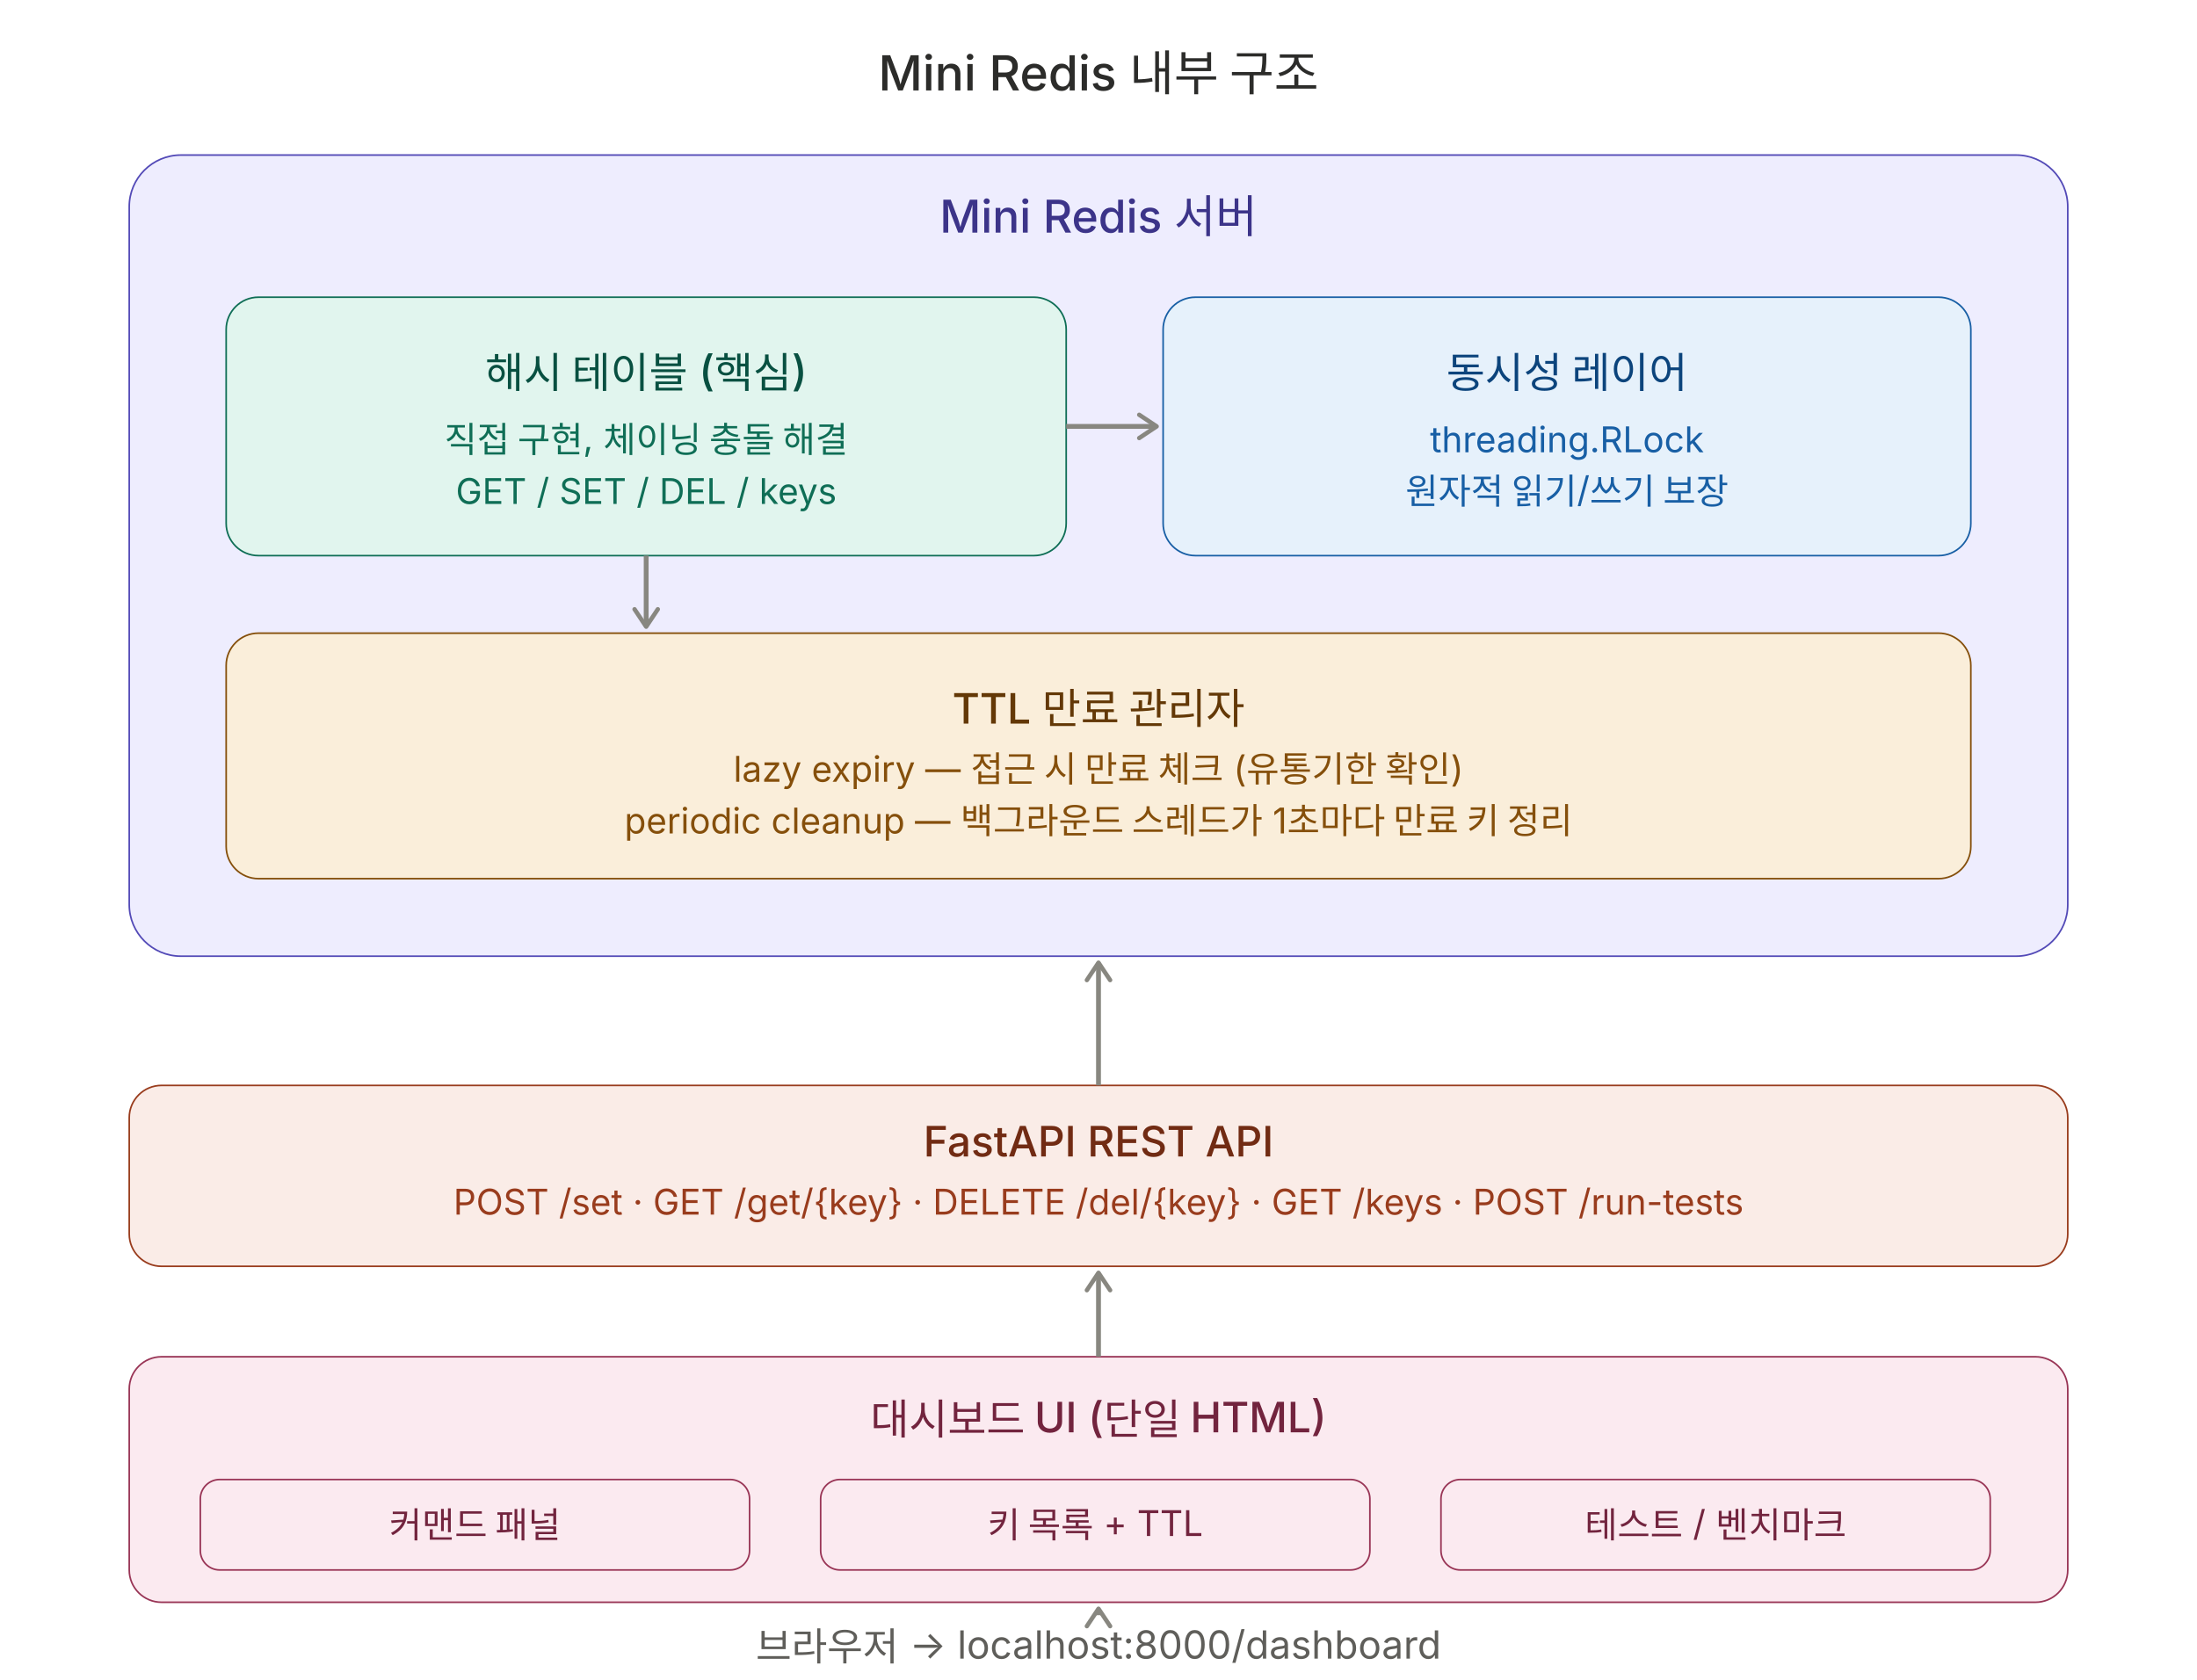
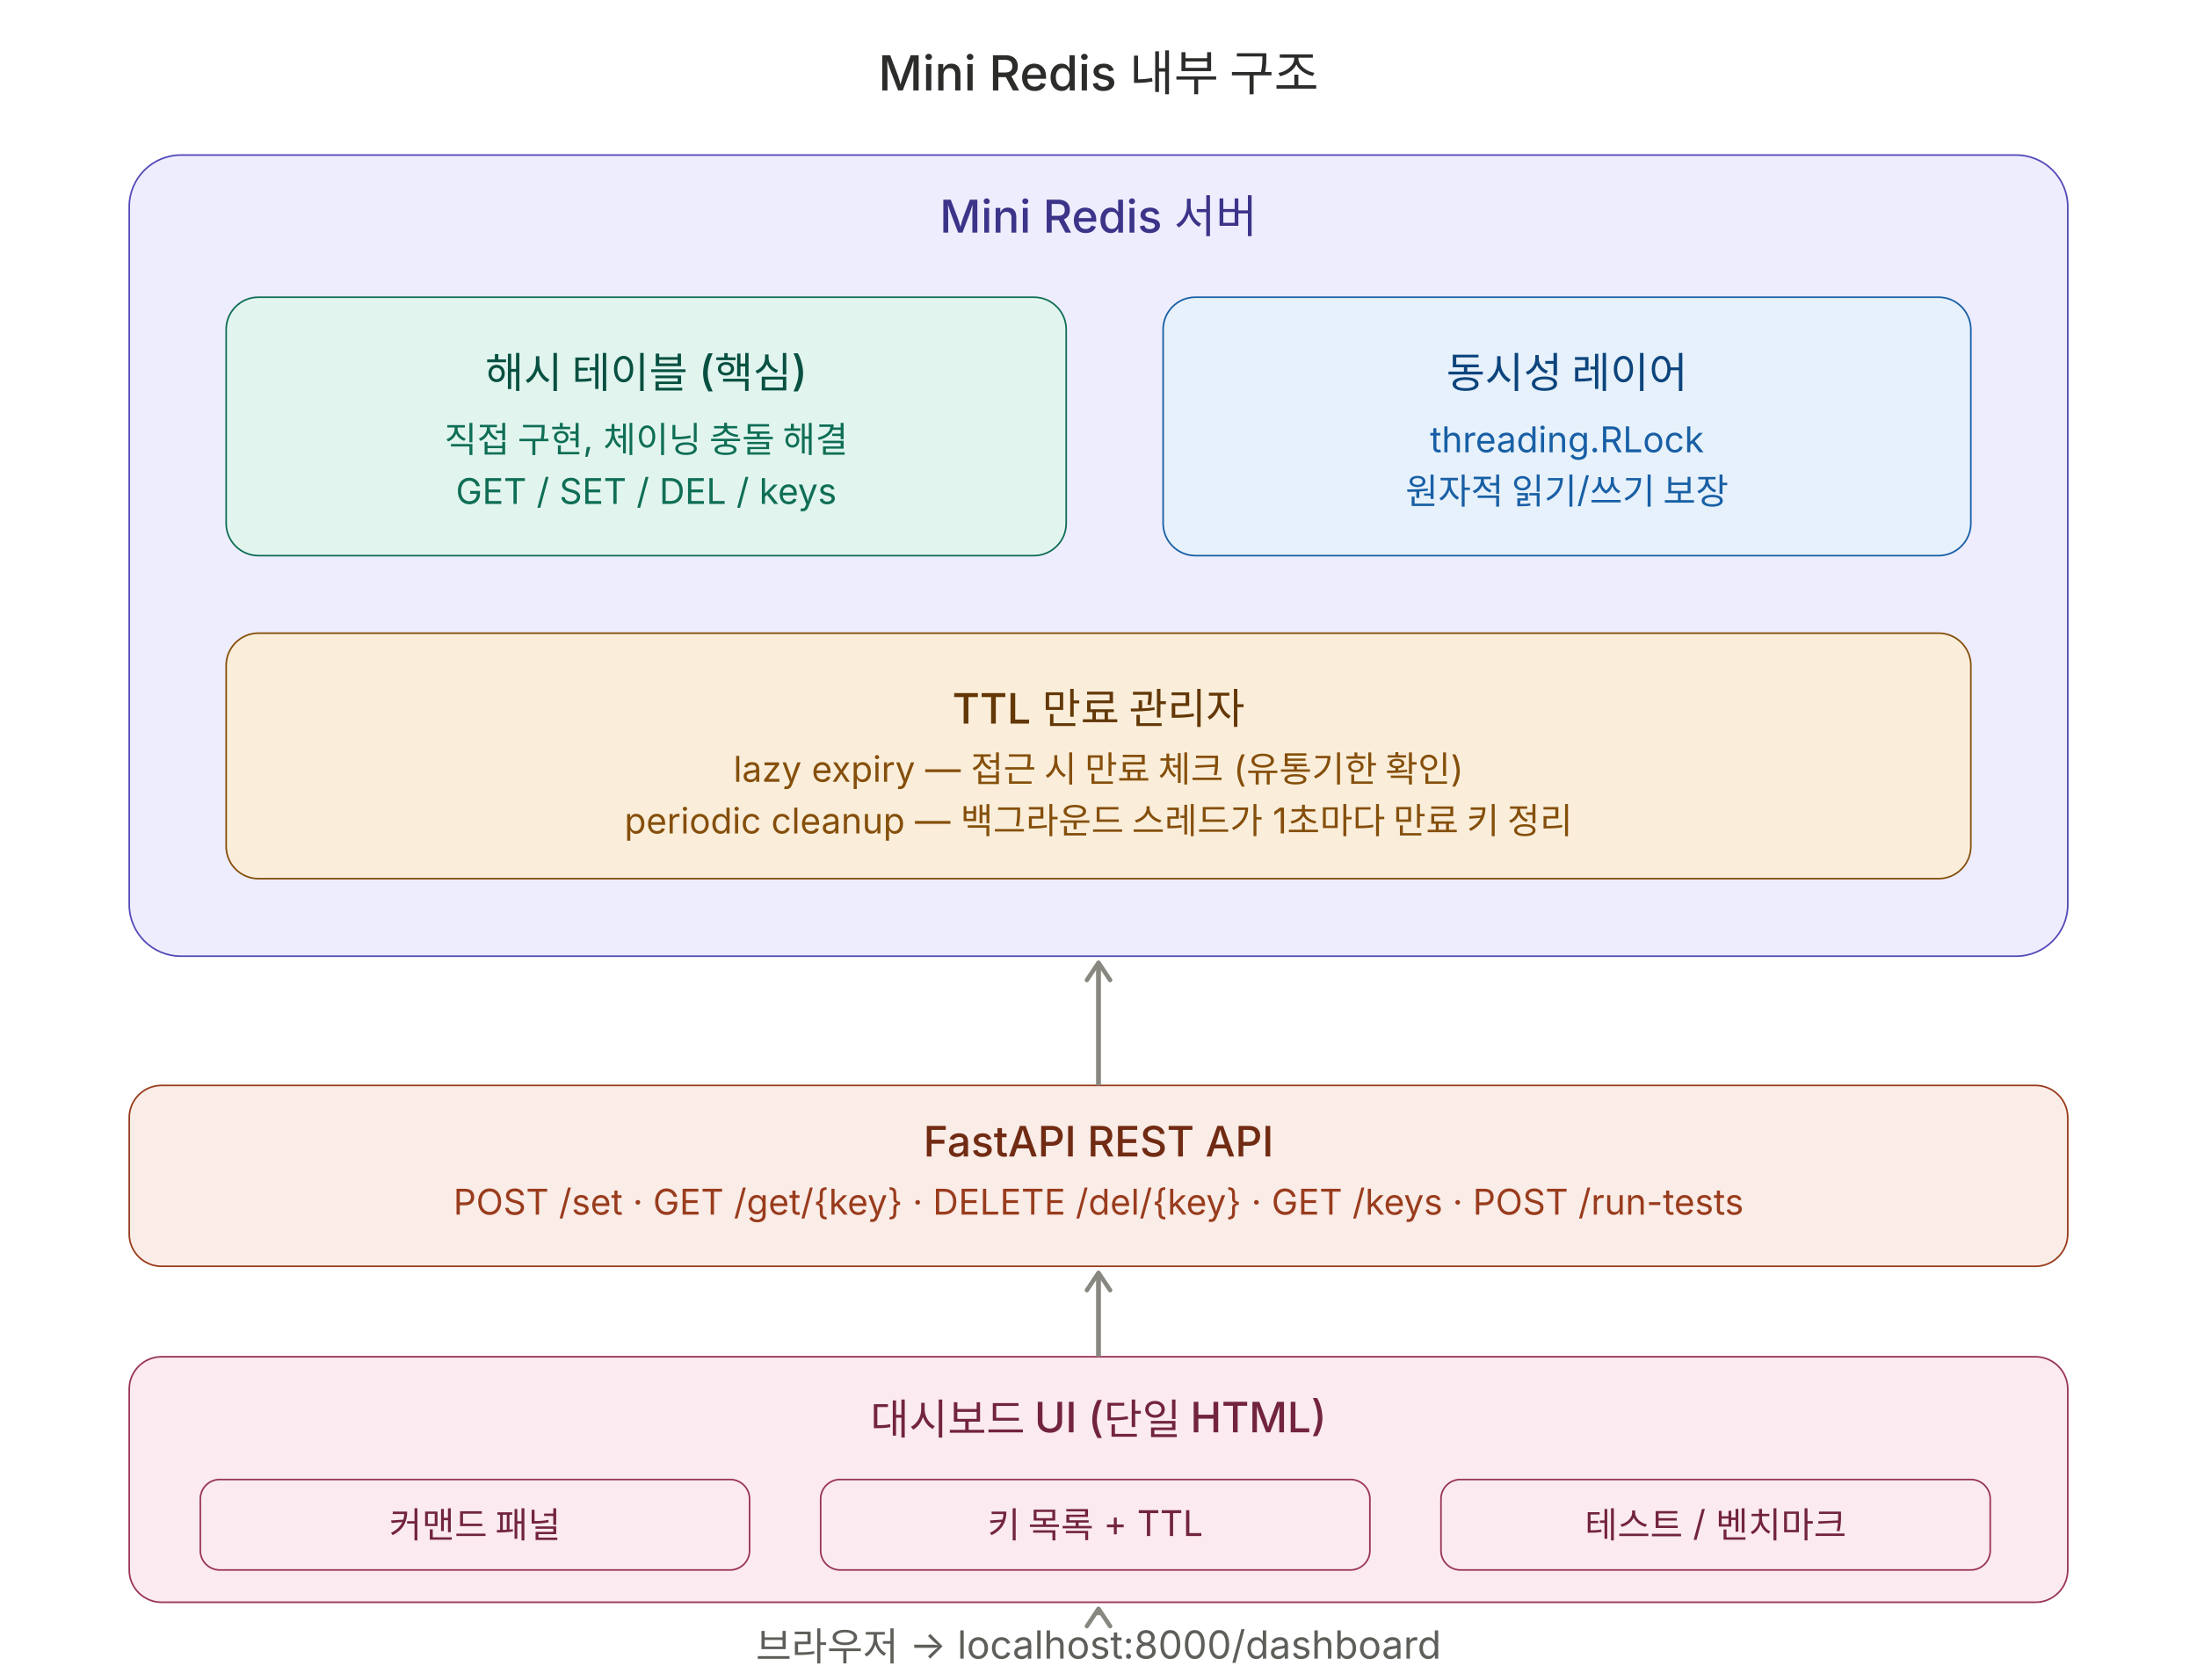
<svg xmlns="http://www.w3.org/2000/svg" width="680" viewBox="0 0 680 520" style="font-family: -apple-system, BlinkMacSystemFont, 'Segoe UI', sans-serif;">
  <defs>
    <marker id="arr" viewBox="0 0 10 10" refX="8" refY="5" markerWidth="6" markerHeight="6" orient="auto-start-reverse">
      <path d="M2 1L8 5L2 9" fill="none" stroke="context-stroke" stroke-width="1.5" stroke-linecap="round" stroke-linejoin="round" />
    </marker>
  </defs>
  <text x="340" y="28" text-anchor="middle" font-size="15" font-weight="500" fill="#2C2C2A">Mini Redis 내부 구조</text>
  <rect x="40" y="48" width="600" height="248" rx="16" fill="#EEEDFE" stroke="#534AB7" stroke-width="0.5" />
  <text x="340" y="72" text-anchor="middle" font-size="14" font-weight="500" fill="#3C3489">Mini Redis 서버</text>
  <rect x="70" y="92" width="260" height="80" rx="10" fill="#E1F5EE" stroke="#0F6E56" stroke-width="0.5" />
  <text x="200" y="120" text-anchor="middle" font-size="13" font-weight="500" fill="#085041">해시 테이블 (핵심)</text>
  <text x="200" y="140" text-anchor="middle" font-size="11" fill="#0F6E56">직접 구현, 체이닝 충돌 해결</text>
  <text x="200" y="156" text-anchor="middle" font-size="11" fill="#0F6E56">GET / SET / DEL / keys</text>
  <rect x="360" y="92" width="250" height="80" rx="10" fill="#E6F1FB" stroke="#185FA5" stroke-width="0.5" />
  <text x="485" y="120" text-anchor="middle" font-size="13" font-weight="500" fill="#0C447C">동시성 레이어</text>
  <text x="485" y="140" text-anchor="middle" font-size="11" fill="#185FA5">threading.RLock</text>
  <text x="485" y="156" text-anchor="middle" font-size="11" fill="#185FA5">원자적 읽기/쓰기 보장</text>
-   <line x1="330" y1="132" x2="358" y2="132" stroke="#888780" stroke-width="1.5" marker-end="url(#arr)" />
  <rect x="70" y="196" width="540" height="76" rx="10" fill="#FAEEDA" stroke="#854F0B" stroke-width="0.5" />
  <text x="340" y="224" text-anchor="middle" font-size="13" font-weight="500" fill="#633806">TTL 만료 관리자</text>
  <text x="340" y="242" text-anchor="middle" font-size="11" fill="#854F0B">lazy expiry — 접근 시 만료 체크 (유통기한 확인)</text>
  <text x="340" y="258" text-anchor="middle" font-size="11" fill="#854F0B">periodic cleanup — 백그라운드 스레드가 1초마다 만료 키 정리</text>
-   <line x1="200" y1="172" x2="200" y2="194" stroke="#888780" stroke-width="1.5" marker-end="url(#arr)" />
  <rect x="40" y="336" width="600" height="56" rx="10" fill="#FAECE7" stroke="#993C1D" stroke-width="0.5" />
  <text x="340" y="358" text-anchor="middle" font-size="13" font-weight="500" fill="#712B13">FastAPI REST API</text>
  <text x="340" y="376" text-anchor="middle" font-size="11" fill="#993C1D">POST /set · GET /get/{key} · DELETE /del/{key} · GET /keys · POST /run-tests</text>
  <line x1="340" y1="336" x2="340" y2="298" stroke="#888780" stroke-width="1.5" marker-end="url(#arr)" />
  <rect x="40" y="420" width="600" height="76" rx="10" fill="#FBEAF0" stroke="#993556" stroke-width="0.5" />
  <text x="340" y="444" text-anchor="middle" font-size="13" font-weight="500" fill="#72243E">대시보드 UI (단일 HTML)</text>
  <rect x="62" y="458" width="170" height="28" rx="6" fill="#FBEAF0" stroke="#993556" stroke-width="0.5" />
  <text x="147" y="476" text-anchor="middle" font-size="11" fill="#72243E">커맨드 패널</text>
  <rect x="254" y="458" width="170" height="28" rx="6" fill="#FBEAF0" stroke="#993556" stroke-width="0.5" />
  <text x="339" y="476" text-anchor="middle" font-size="11" fill="#72243E">키 목록 + TTL</text>
  <rect x="446" y="458" width="170" height="28" rx="6" fill="#FBEAF0" stroke="#993556" stroke-width="0.5" />
  <text x="531" y="476" text-anchor="middle" font-size="11" fill="#72243E">테스트 / 벤치마크</text>
  <line x1="340" y1="420" x2="340" y2="394" stroke="#888780" stroke-width="1.5" marker-end="url(#arr)" />
  <text x="340" y="514" text-anchor="middle" font-size="12" fill="#5F5E5A">브라우저 → localhost:8000/dashboard</text>
  <line x1="340" y1="500" x2="340" y2="498" stroke="#888780" stroke-width="1.5" marker-end="url(#arr)" />
</svg>
